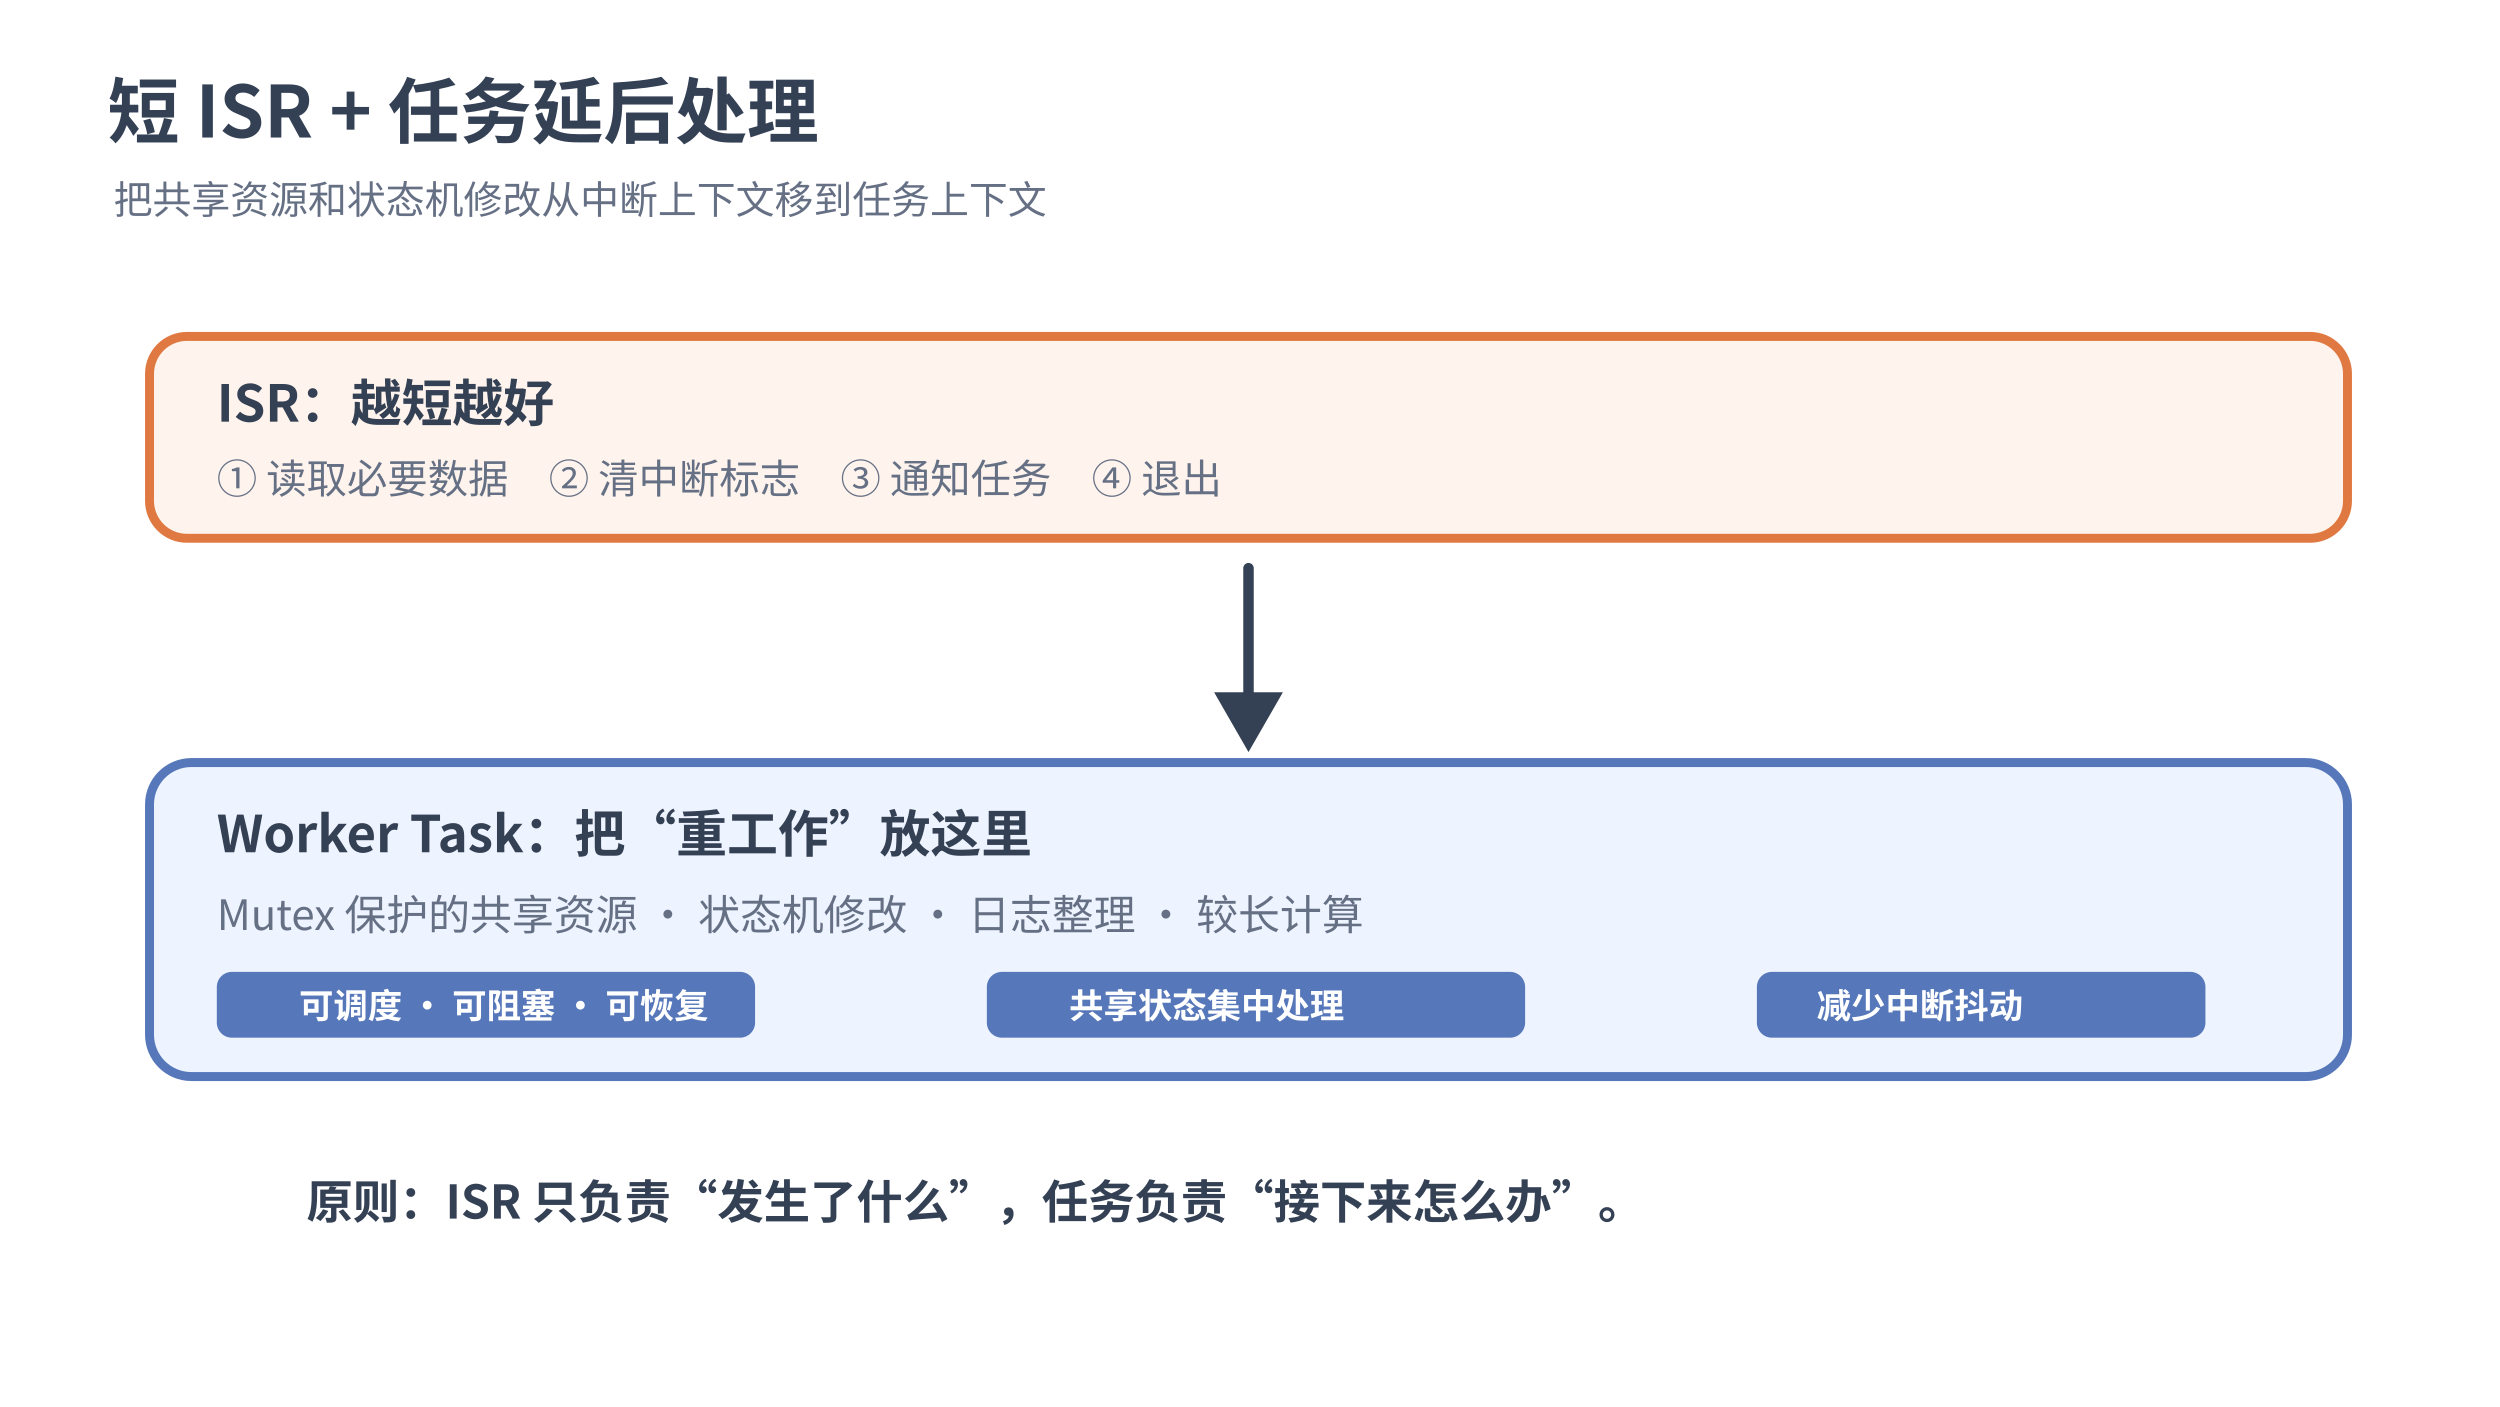
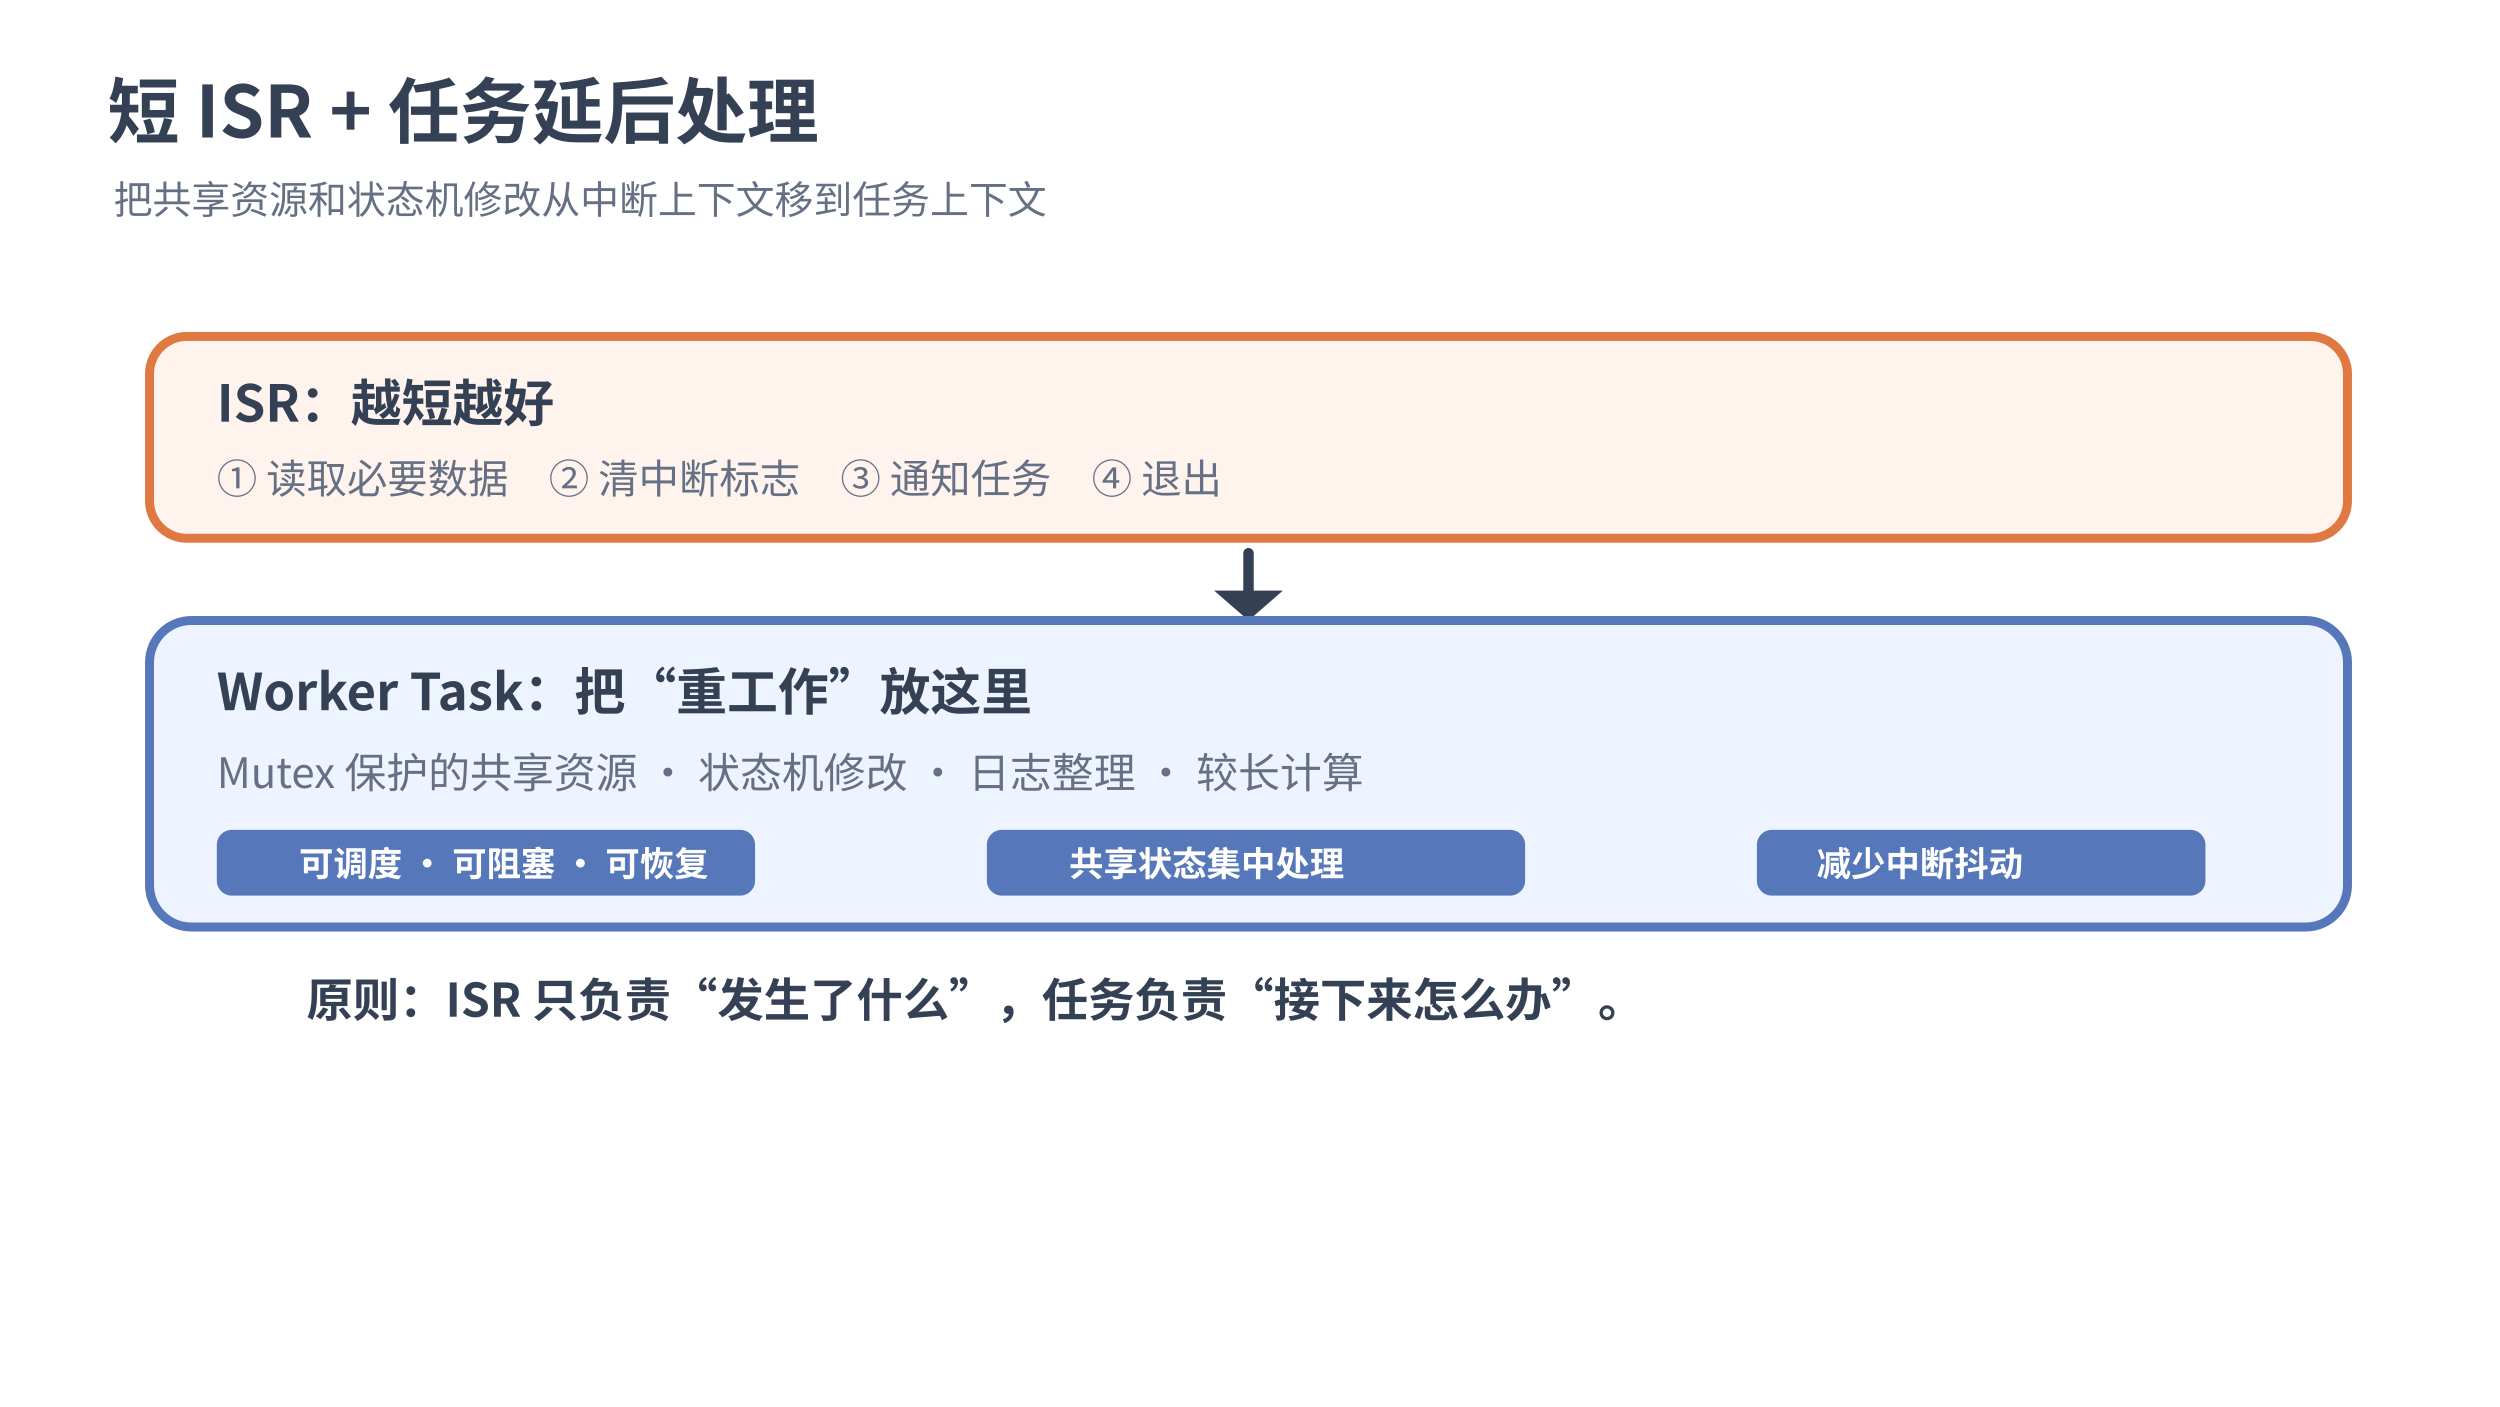
<svg xmlns="http://www.w3.org/2000/svg" width="1672" height="941" viewBox="0 0 1672 941">
  <rect width="1672" height="941" fill="#FFFFFF" />
  <style>.ink{font-family:"Noto Sans CJK SC","Microsoft YaHei",sans-serif;fill:#344054}.muted{font-family:"Noto Sans CJK SC","Microsoft YaHei",sans-serif;fill:#667085}.white{font-family:"Noto Sans CJK SC",sans-serif;fill:#fff;font-weight:700}.line{stroke:#344054;stroke-width:7;stroke-linecap:round;stroke-linejoin:round;fill:none}</style>
  <text x="72" y="92" class="ink" font-size="48" font-weight="700">短 ISR + 任务延后处理</text>
  <text x="76" y="143" class="muted" font-size="26">把共享资源和状态机修改从中断上下文移到任务上下文</text>
  <rect x="100" y="225" width="1470" height="135" rx="25" fill="#FFF4ED" stroke="#E07941" stroke-width="6" />
  <text x="145" y="282" class="ink" font-size="34" font-weight="700">ISR：越短越好</text>
  <text x="145" y="330" class="muted" font-size="27">① 读取必要数据　② 清中断标志　③ 通知任务　④ 退出</text>
-   <path d="M835 380v105" class="line" />
-   <path d="m812 463 23 40 23-40" fill="#344054" />
-   <rect x="100" y="510" width="1470" height="210" rx="28" fill="#EEF4FF" stroke="#5677B9" stroke-width="6" />
-   <text x="145" y="570" class="ink" font-size="34" font-weight="700">Worker Task：把“重工作”放这里</text>
-   <text x="145" y="622" class="muted" font-size="28">Mutex 保护的共享资源 · 状态机修改 · 日志整理 · 较长计算</text>
-   <rect x="145" y="650" width="360" height="44" rx="10" fill="#5677B9" />
-   <text x="200" y="681" class="white" font-size="23">可调度 · 可阻塞 · 可恢复</text>
-   <rect x="660" y="650" width="360" height="44" rx="10" fill="#5677B9" />
-   <text x="715" y="681" class="white" font-size="23">共享状态集中处理</text>
-   <rect x="1175" y="650" width="300" height="44" rx="10" fill="#5677B9" />
-   <text x="1215" y="681" class="white" font-size="23">减少中断抖动</text>
-   <text x="205" y="815" class="ink" font-size="31" font-weight="700">原则：ISR 只负责“发生了什么”，任务负责“接下来怎么办”。</text>
+   <path d="M835 370v25" class="line" />
+   <path d="m812 395 23 20 23-20" fill="#344054" />
+   <rect x="100" y="415" width="1470" height="205" rx="28" fill="#EEF4FF" stroke="#5677B9" stroke-width="6" />
+   <text x="145" y="475" class="ink" font-size="34" font-weight="700">Worker Task：把“重工作”放这里</text>
+   <text x="145" y="527" class="muted" font-size="28">Mutex 保护的共享资源 · 状态机修改 · 日志整理 · 较长计算</text>
+   <rect x="145" y="555" width="360" height="44" rx="10" fill="#5677B9" />
+   <text x="200" y="586" class="white" font-size="23">可调度 · 可阻塞 · 可恢复</text>
+   <rect x="660" y="555" width="360" height="44" rx="10" fill="#5677B9" />
+   <text x="715" y="586" class="white" font-size="23">共享状态集中处理</text>
+   <rect x="1175" y="555" width="300" height="44" rx="10" fill="#5677B9" />
+   <text x="1215" y="586" class="white" font-size="23">减少中断抖动</text>
+   <text id="scene4-principle" x="205" y="680" class="ink" font-size="31" font-weight="700">原则：ISR 只负责“发生了什么”，任务负责“接下来怎么办”。</text>
</svg>
